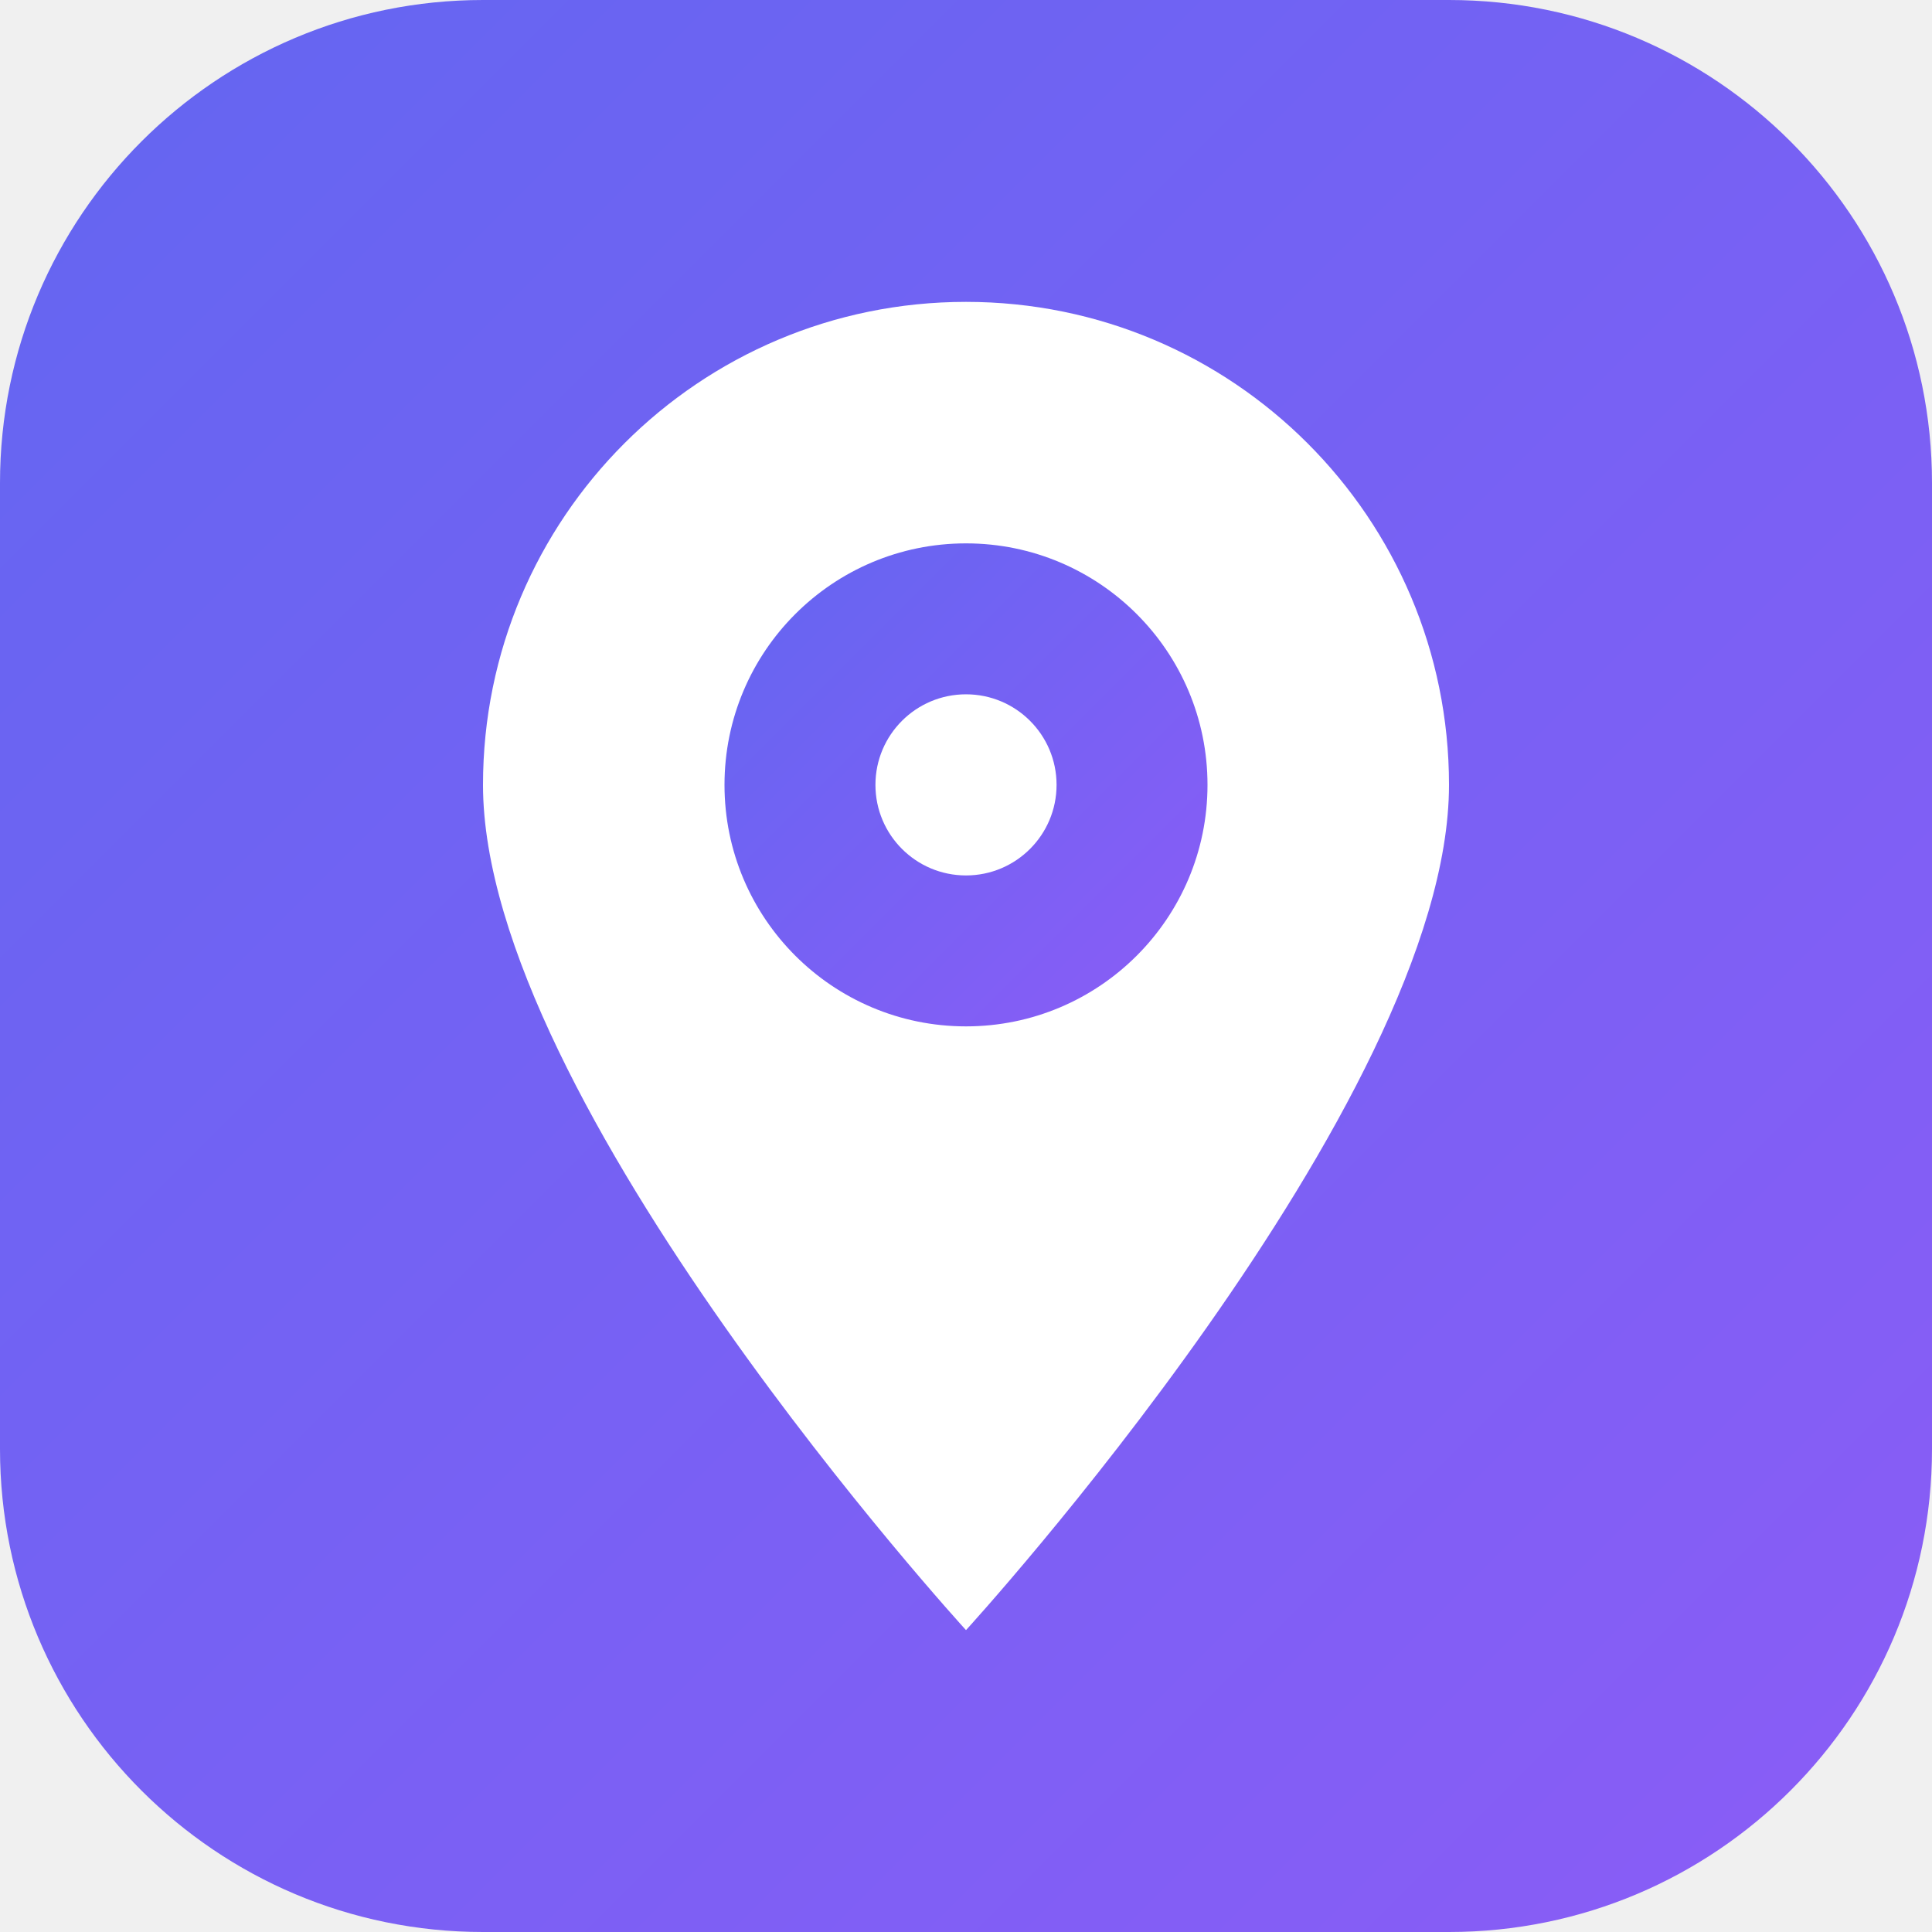
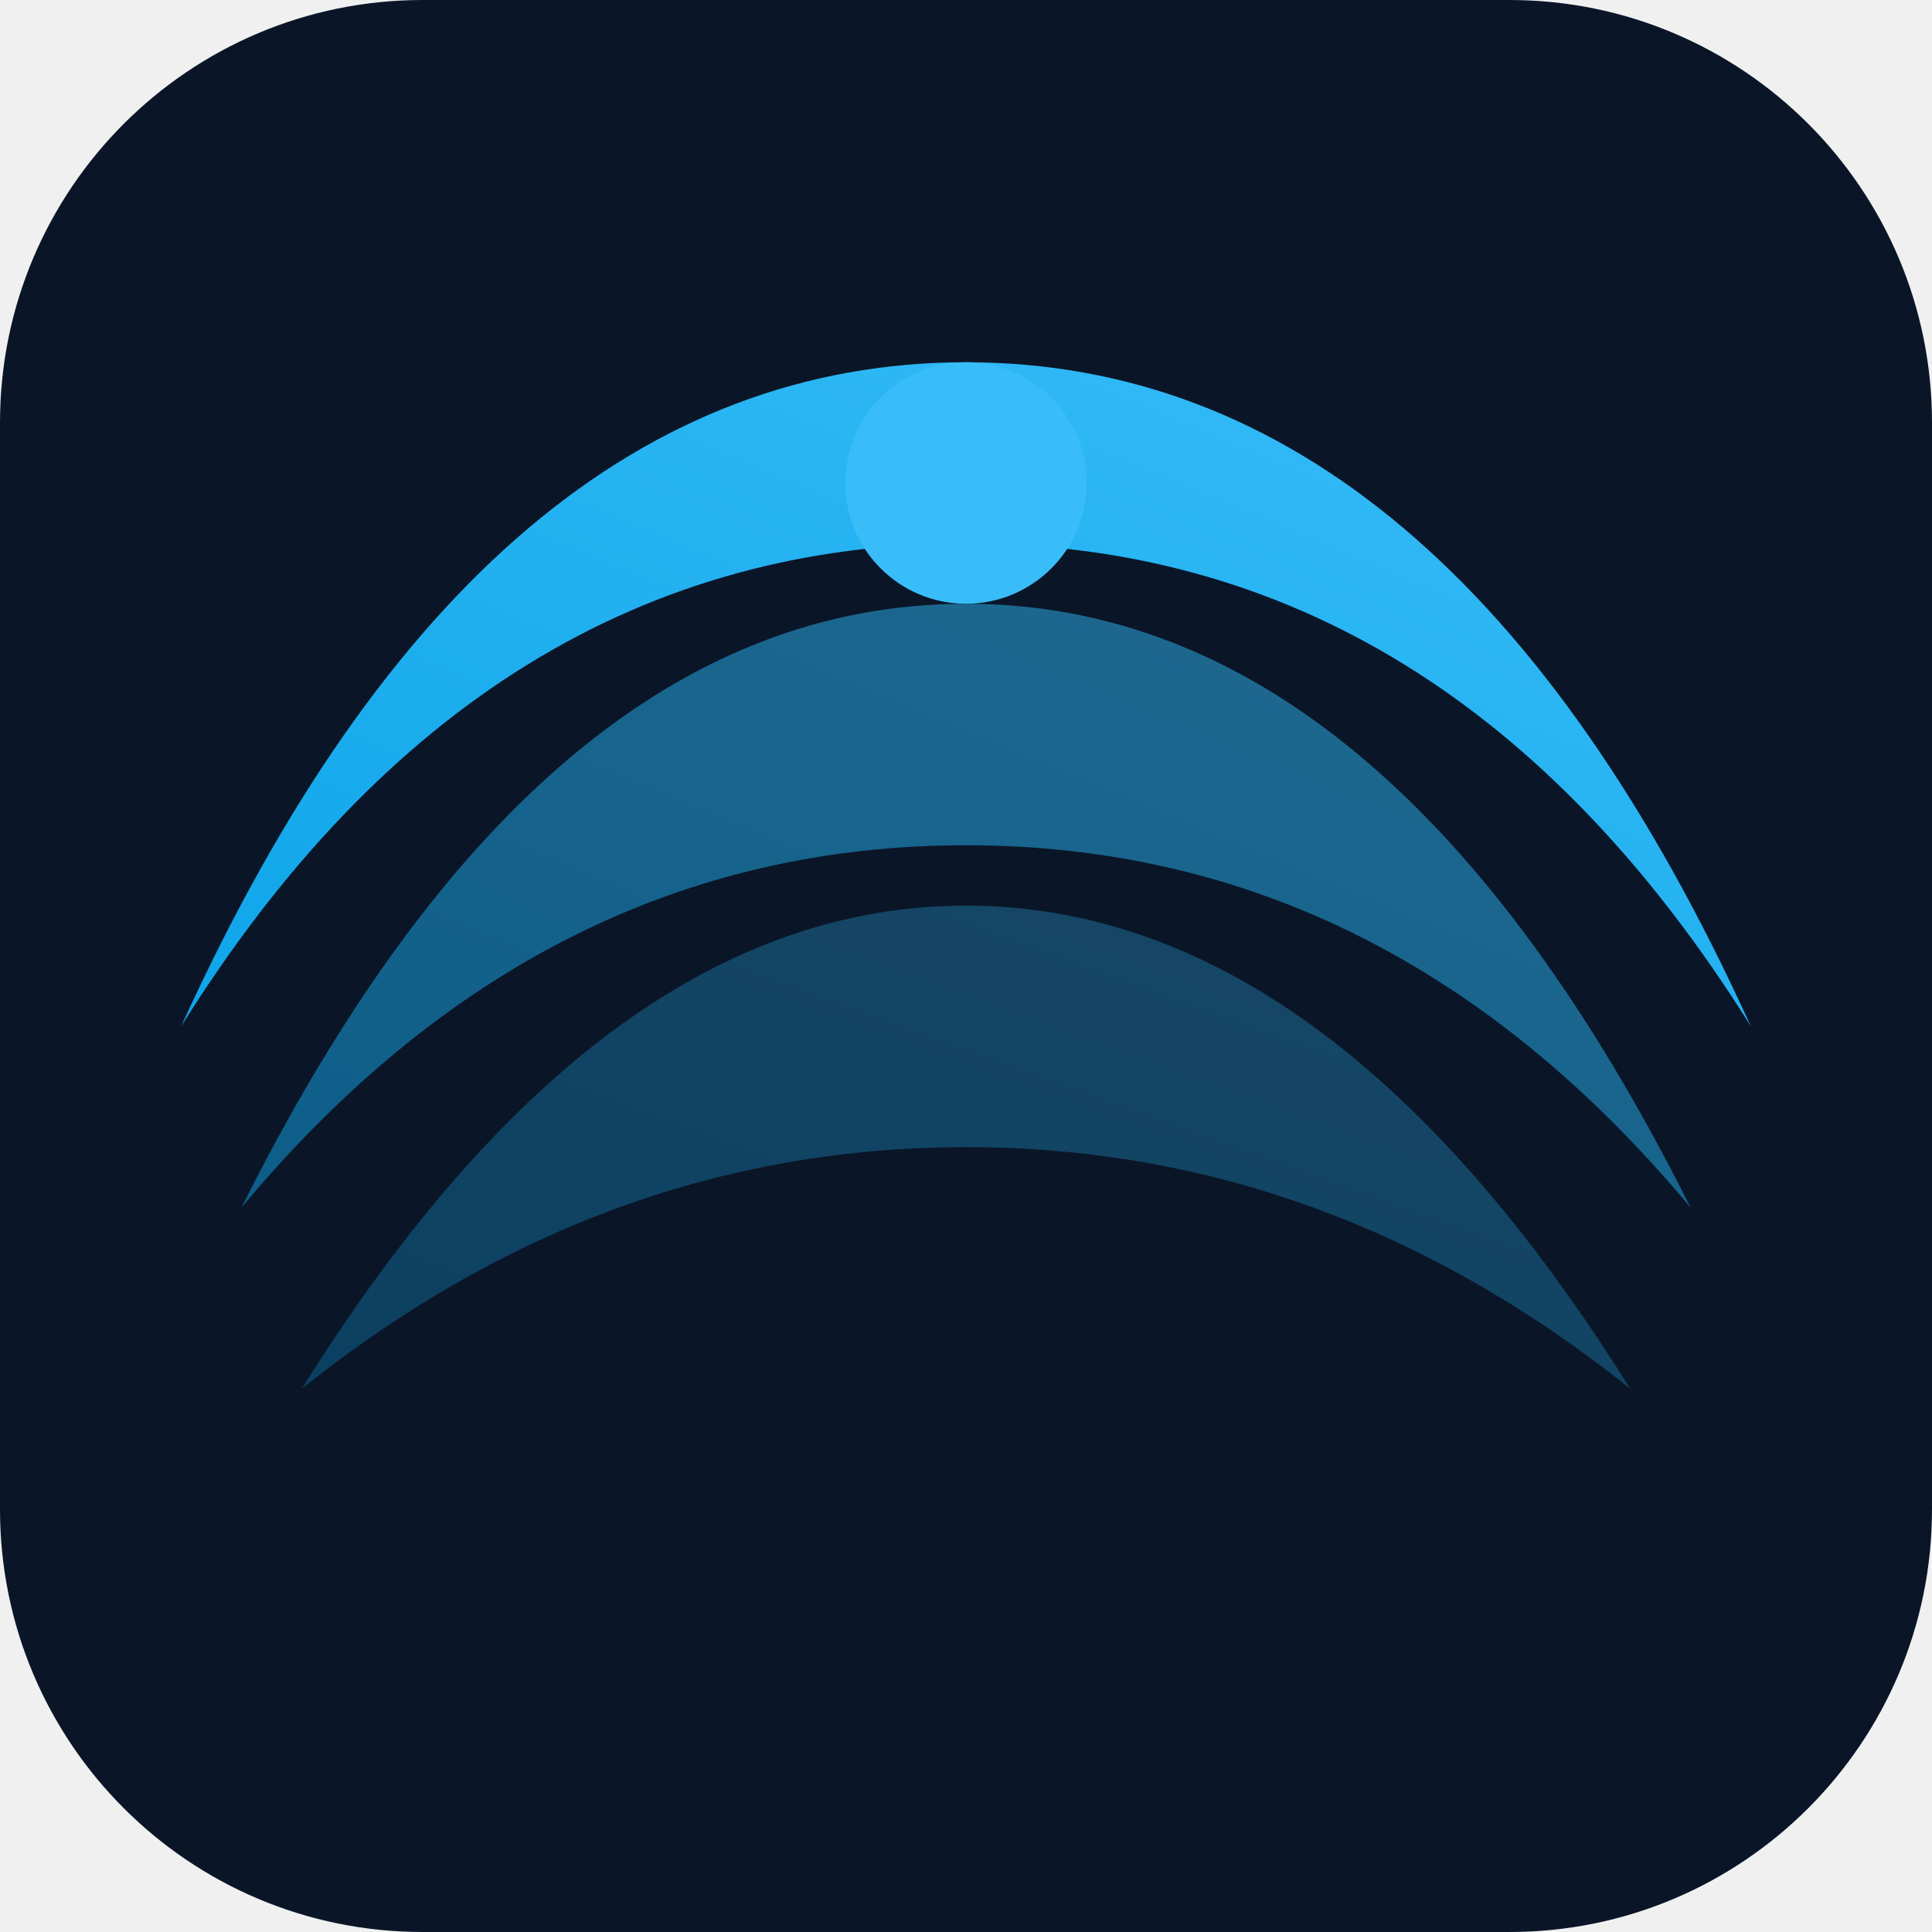
- <svg xmlns="http://www.w3.org/2000/svg" viewBox="0 0 32 32">
+ <svg xmlns="http://www.w3.org/2000/svg" viewBox="0 0 64 64">
  <defs>
-     <linearGradient id="g1" x1="0%" y1="0%" x2="100%" y2="100%">
-       <stop offset="0%" style="stop-color:#6366F1" />
-       <stop offset="100%" style="stop-color:#8B5CF6" />
+     <linearGradient id="surfaceGradient" x1="0%" y1="100%" x2="100%" y2="0%">
+       <stop offset="0%" stop-color="#0EA5E9" />
+       <stop offset="100%" stop-color="#38BDF8" />
    </linearGradient>
  </defs>
-   <rect width="32" height="32" rx="8" fill="url(#g1)" />
-   <path d="M16,5 C11.58,5 8,8.58 8,13 C8,18.25 16,27 16,27 C16,27 24,18.25 24,13 C24,8.58 20.42,5 16,5 Z" fill="#FFFFFF" />
-   <circle cx="16" cy="13" r="4" fill="url(#g1)" />
-   <circle cx="16" cy="13" r="1.5" fill="#FFFFFF" />
+   <rect width="64" height="64" rx="14" fill="#0A1628" />
+   <path d="M10 46 Q20 38 32 38 Q44 38 54 46 Q44 30 32 30 Q20 30 10 46 Z" fill="url(#surfaceGradient)" opacity="0.3" />
+   <path d="M8 40 Q18 28 32 28 Q46 28 56 40 Q46 20 32 20 Q18 20 8 40 Z" fill="url(#surfaceGradient)" opacity="0.5" />
+   <path d="M6 34 Q16 18 32 18 Q48 18 58 34 Q48 12 32 12 Q16 12 6 34 Z" fill="url(#surfaceGradient)" />
+   <circle cx="32" cy="16" r="4" fill="#38BDF8" />
</svg>
